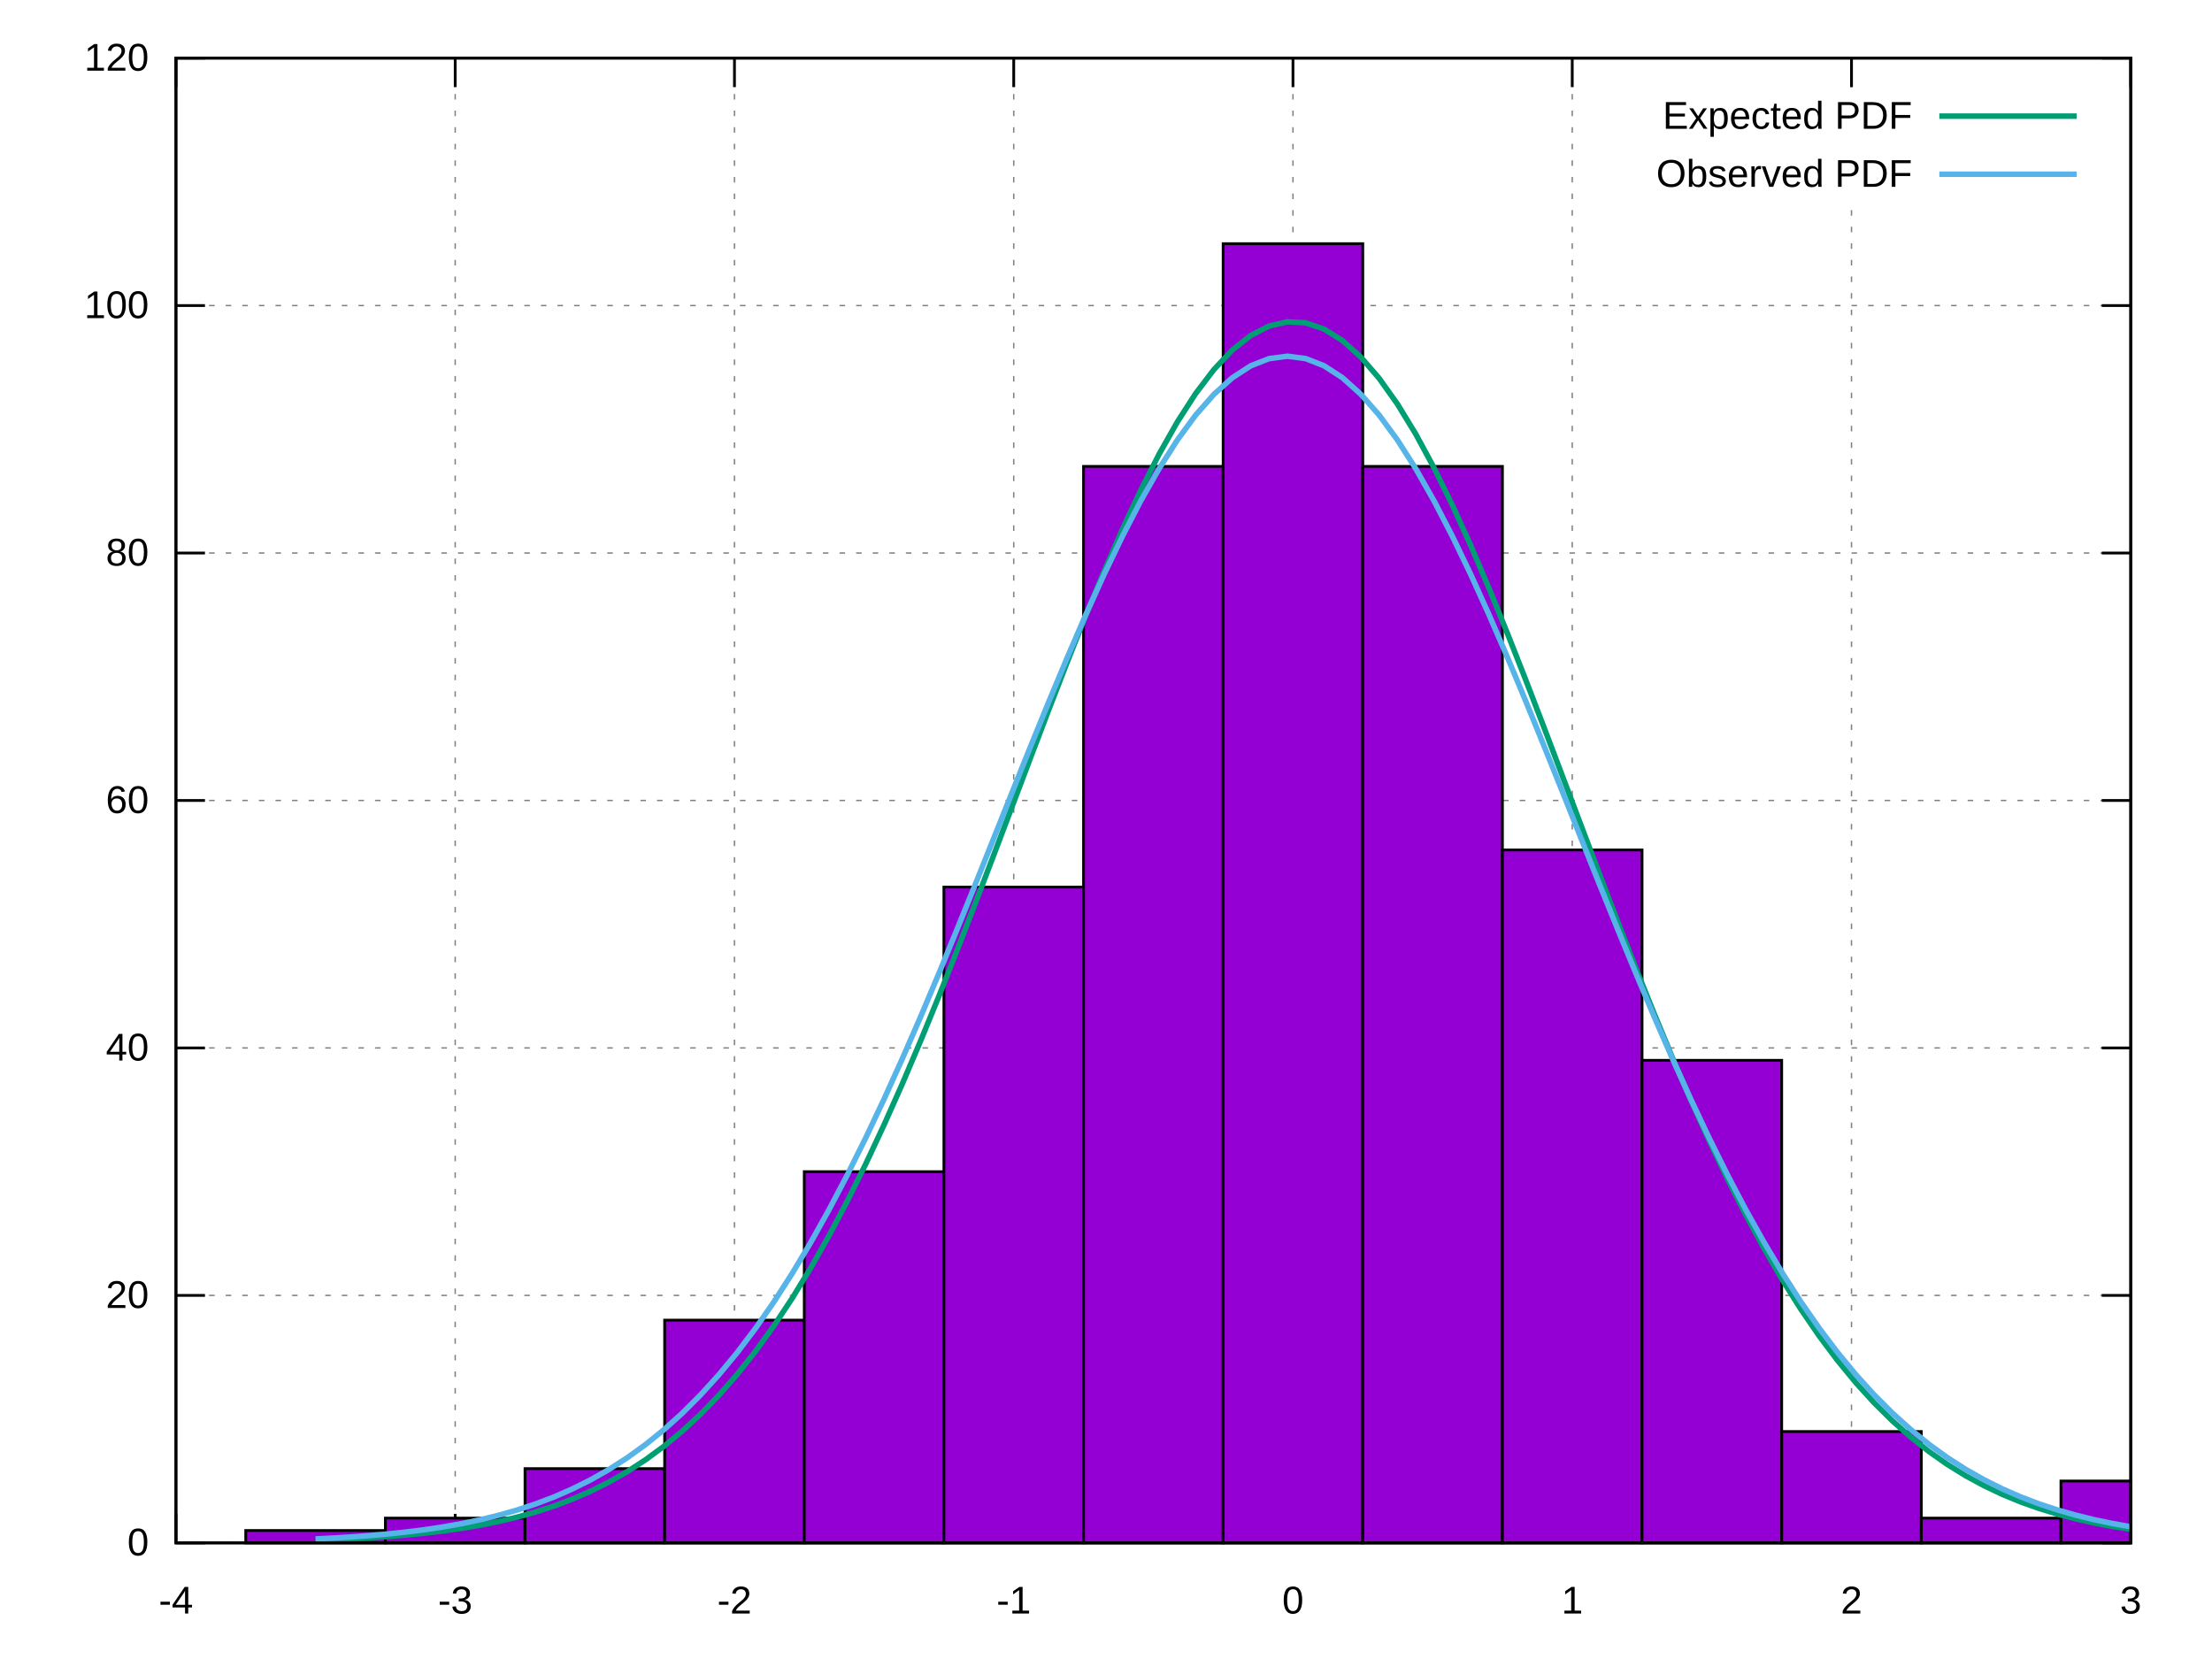
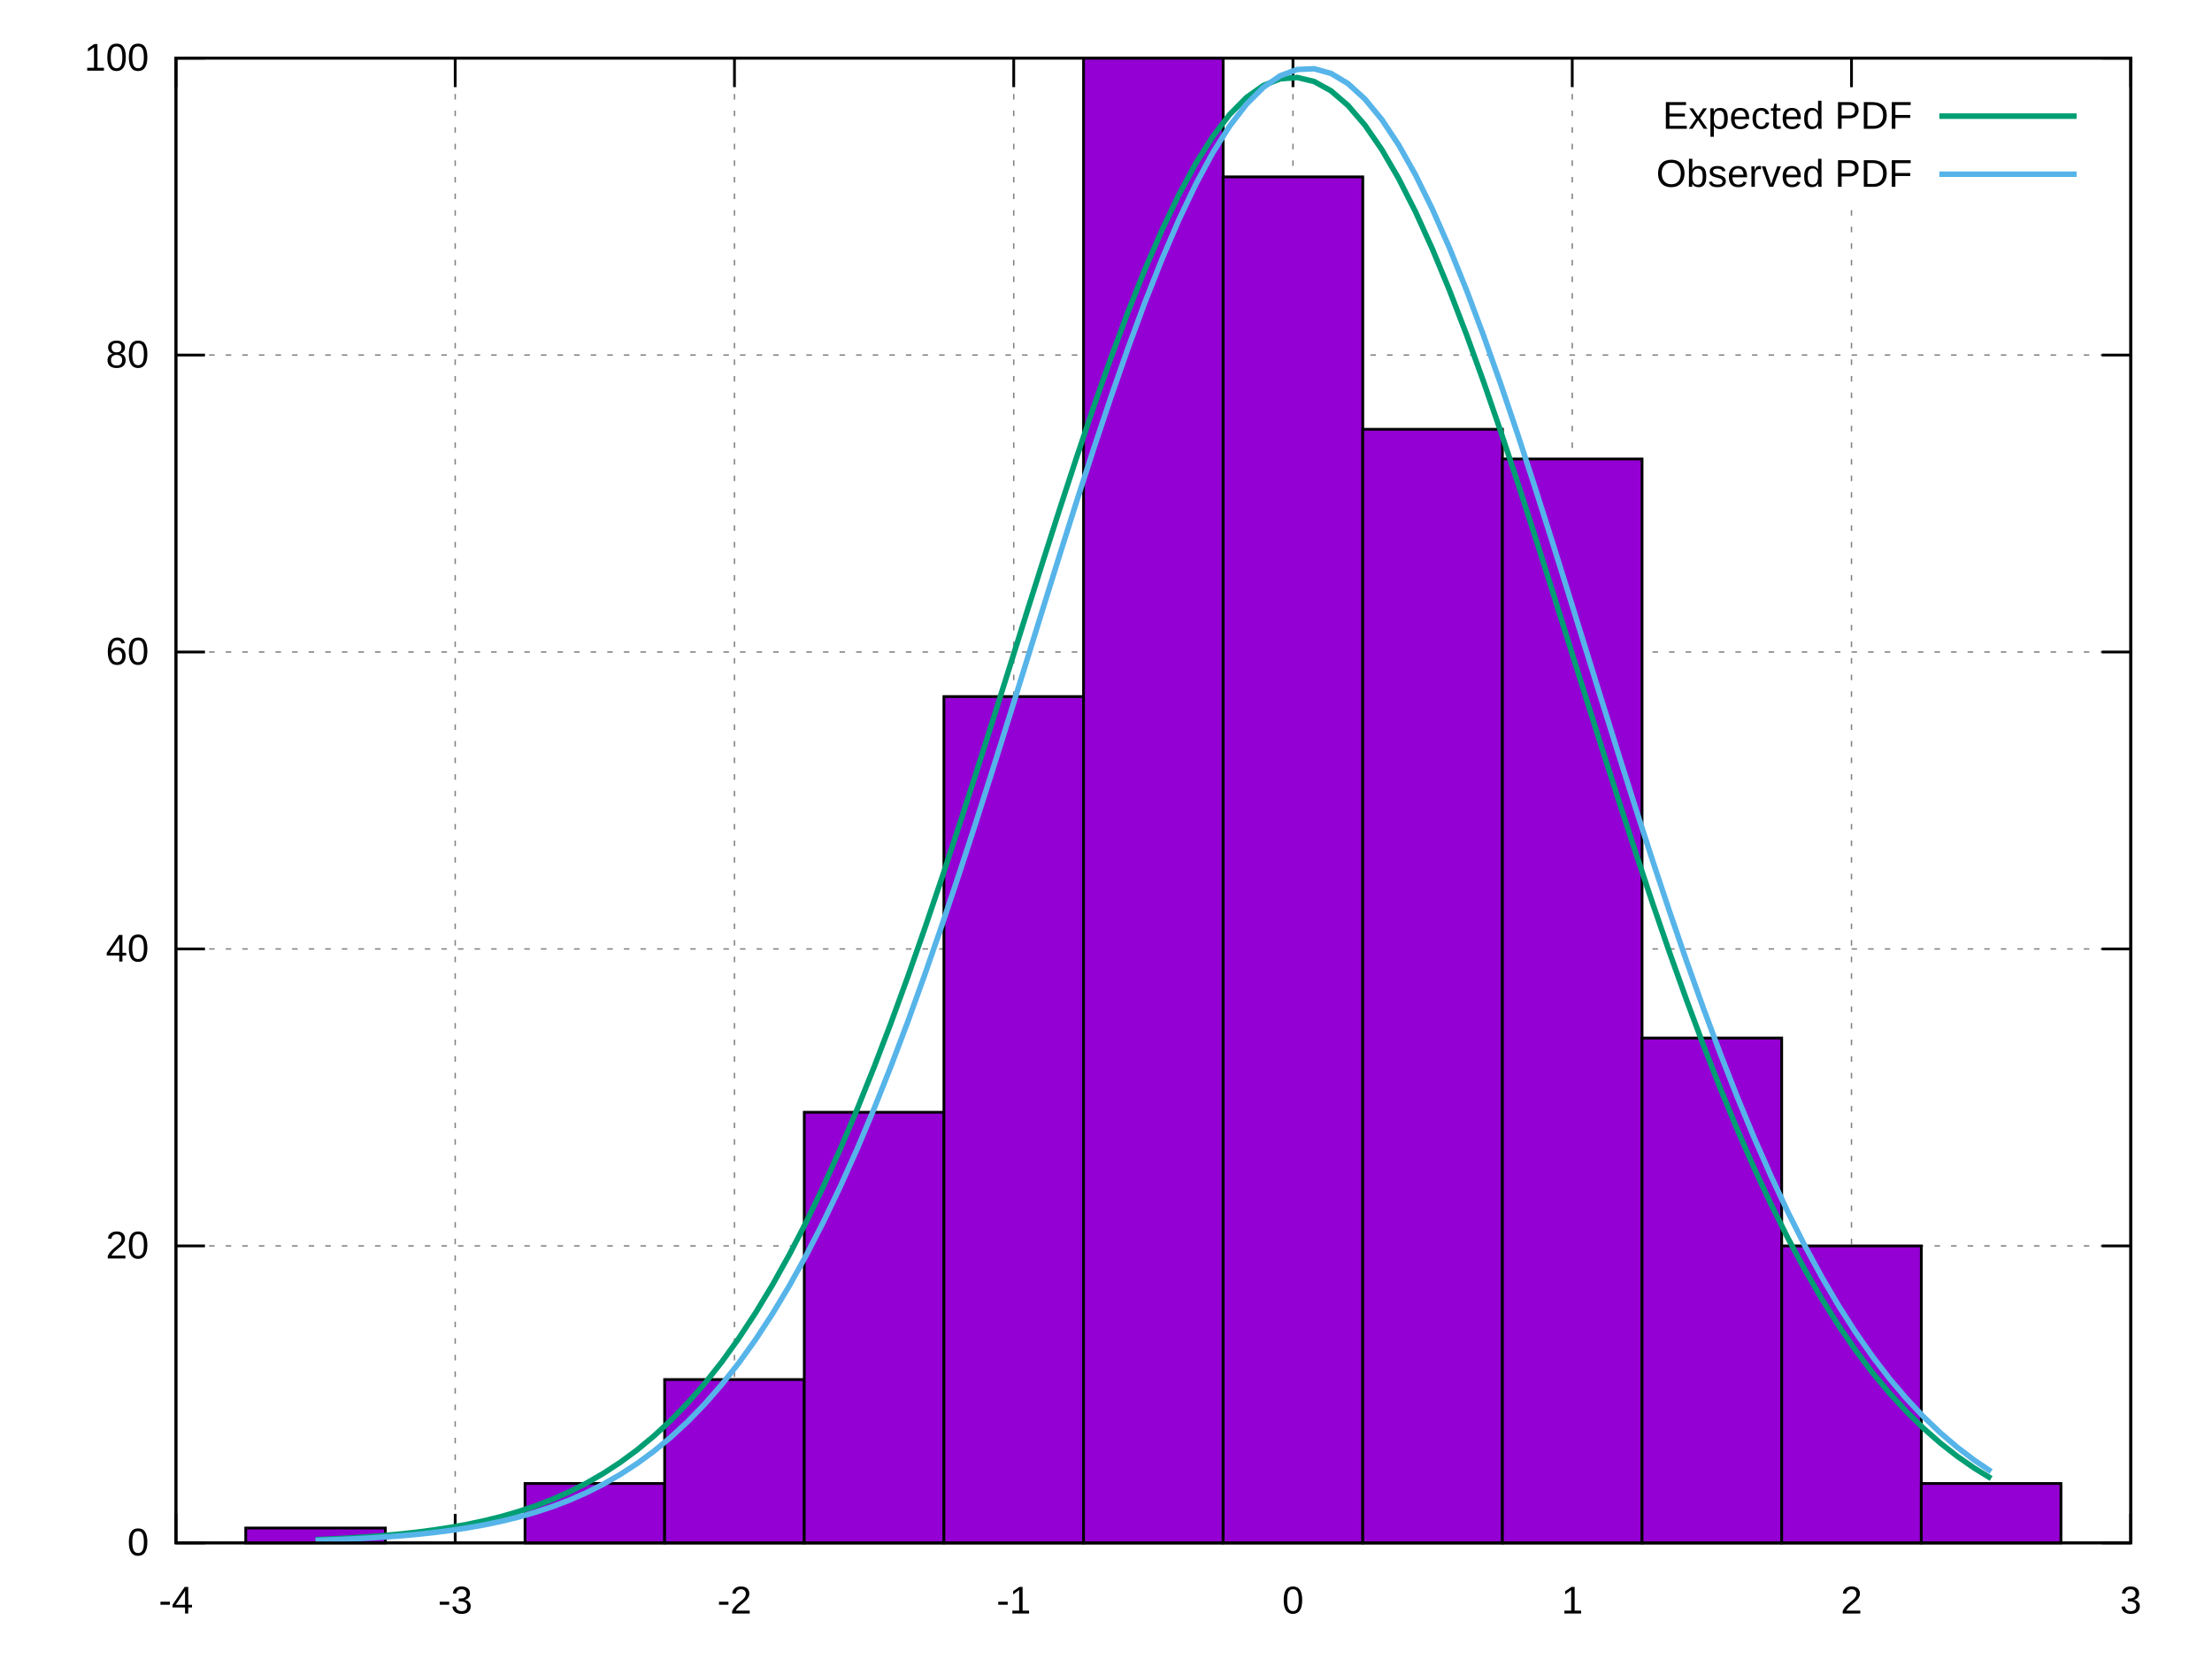
<svg xmlns="http://www.w3.org/2000/svg" xmlns:xlink="http://www.w3.org/1999/xlink" viewBox="0 0 800 600">
  <g id="gnuplot_canvas">
    <rect x="0" y="0" width="800" height="600" fill="none" />
    <defs>
      <circle id="gpDot" r="0.5" stroke-width="0.5" stroke="currentColor" />
      <path id="gpPt0" stroke-width="0.190" stroke="currentColor" d="M-1,0 h2 M0,-1 v2" />
      <path id="gpPt1" stroke-width="0.190" stroke="currentColor" d="M-1,-1 L1,1 M1,-1 L-1,1" />
      <path id="gpPt2" stroke-width="0.190" stroke="currentColor" d="M-1,0 L1,0 M0,-1 L0,1 M-1,-1 L1,1 M-1,1 L1,-1" />
      <rect id="gpPt3" stroke-width="0.190" stroke="currentColor" x="-1" y="-1" width="2" height="2" />
      <rect id="gpPt4" stroke-width="0.190" stroke="currentColor" fill="currentColor" x="-1" y="-1" width="2" height="2" />
      <circle id="gpPt5" stroke-width="0.190" stroke="currentColor" cx="0" cy="0" r="1" />
      <use xlink:href="#gpPt5" id="gpPt6" fill="currentColor" stroke="none" />
      <path id="gpPt7" stroke-width="0.190" stroke="currentColor" d="M0,-1.33 L-1.33,0.67 L1.33,0.67 z" />
      <use xlink:href="#gpPt7" id="gpPt8" fill="currentColor" stroke="none" />
      <use xlink:href="#gpPt7" id="gpPt9" stroke="currentColor" transform="rotate(180)" />
      <use xlink:href="#gpPt9" id="gpPt10" fill="currentColor" stroke="none" />
      <use xlink:href="#gpPt3" id="gpPt11" stroke="currentColor" transform="rotate(45)" />
      <use xlink:href="#gpPt11" id="gpPt12" fill="currentColor" stroke="none" />
      <path id="gpPt13" stroke-width="0.190" stroke="currentColor" d="M0,1.330 L1.265,0.411 L0.782,-1.067 L-0.782,-1.076 L-1.265,0.411 z" />
      <use xlink:href="#gpPt13" id="gpPt14" fill="currentColor" stroke="none" />
      <filter id="textbox" filterUnits="objectBoundingBox" x="0" y="0" height="1" width="1">
        <feFlood flood-color="white" flood-opacity="1" result="bgnd" />
        <feComposite in="SourceGraphic" in2="bgnd" operator="atop" />
      </filter>
      <filter id="greybox" filterUnits="objectBoundingBox" x="0" y="0" height="1" width="1">
        <feFlood flood-color="lightgrey" flood-opacity="1" result="grey" />
        <feComposite in="SourceGraphic" in2="grey" operator="atop" />
      </filter>
    </defs>
    <g fill="none" color="white" stroke="black" stroke-width="1.00" stroke-linecap="butt" stroke-linejoin="miter">
</g>
    <g fill="none" color="black" stroke="currentColor" stroke-width="1.00" stroke-linecap="butt" stroke-linejoin="miter">
</g>
    <g fill="none" color="black" stroke="black" stroke-width="0.50" stroke-linecap="butt" stroke-linejoin="miter">
</g>
    <g fill="none" color="gray" stroke="currentColor" stroke-width="0.50" stroke-linecap="butt" stroke-linejoin="miter">
      <path stroke="gray" stroke-dasharray="2,4" class="gridline" d="M63.63,558.00 L770.62,558.00  " />
    </g>
    <g fill="none" color="gray" stroke="gray" stroke-width="1.00" stroke-linecap="butt" stroke-linejoin="miter">
</g>
    <g fill="none" color="black" stroke="currentColor" stroke-width="1.00" stroke-linecap="butt" stroke-linejoin="miter">
      <path stroke="black" d="M63.63,558.00 L74.13,558.00 M770.62,558.00 L760.12,558.00  " />
      <g transform="translate(53.84,562.55)" stroke="none" fill="black" font-family="Arial" font-size="14.00" text-anchor="end">
        <text> 0</text>
      </g>
    </g>
    <g fill="none" color="black" stroke="currentColor" stroke-width="1.00" stroke-linecap="butt" stroke-linejoin="miter">
</g>
    <g fill="none" color="black" stroke="black" stroke-width="0.50" stroke-linecap="butt" stroke-linejoin="miter">
</g>
    <g fill="none" color="gray" stroke="currentColor" stroke-width="0.50" stroke-linecap="butt" stroke-linejoin="miter">
-       <path stroke="gray" stroke-dasharray="2,4" class="gridline" d="M63.63,468.50 L770.62,468.50  " />
-     </g>
-     <g fill="none" color="gray" stroke="gray" stroke-width="1.00" stroke-linecap="butt" stroke-linejoin="miter">
- </g>
-     <g fill="none" color="black" stroke="currentColor" stroke-width="1.00" stroke-linecap="butt" stroke-linejoin="miter">
-       <path stroke="black" d="M63.63,468.50 L74.13,468.50 M770.62,468.50 L760.12,468.50  " />
-       <g transform="translate(53.84,473.05)" stroke="none" fill="black" font-family="Arial" font-size="14.00" text-anchor="end">
+       <path stroke="gray" stroke-dasharray="2,4" class="gridline" d="M63.63,450.60 L770.62,450.60  " />
+     </g>
+     <g fill="none" color="gray" stroke="gray" stroke-width="1.00" stroke-linecap="butt" stroke-linejoin="miter">
+ </g>
+     <g fill="none" color="black" stroke="currentColor" stroke-width="1.00" stroke-linecap="butt" stroke-linejoin="miter">
+       <path stroke="black" d="M63.63,450.60 L74.13,450.60 M770.62,450.60 L760.12,450.60  " />
+       <g transform="translate(53.84,455.15)" stroke="none" fill="black" font-family="Arial" font-size="14.00" text-anchor="end">
        <text> 20</text>
      </g>
    </g>
    <g fill="none" color="black" stroke="currentColor" stroke-width="1.00" stroke-linecap="butt" stroke-linejoin="miter">
</g>
    <g fill="none" color="black" stroke="black" stroke-width="0.50" stroke-linecap="butt" stroke-linejoin="miter">
</g>
    <g fill="none" color="gray" stroke="currentColor" stroke-width="0.50" stroke-linecap="butt" stroke-linejoin="miter">
-       <path stroke="gray" stroke-dasharray="2,4" class="gridline" d="M63.63,379.00 L770.62,379.00  " />
-     </g>
-     <g fill="none" color="gray" stroke="gray" stroke-width="1.00" stroke-linecap="butt" stroke-linejoin="miter">
- </g>
-     <g fill="none" color="black" stroke="currentColor" stroke-width="1.00" stroke-linecap="butt" stroke-linejoin="miter">
-       <path stroke="black" d="M63.63,379.00 L74.13,379.00 M770.62,379.00 L760.12,379.00  " />
-       <g transform="translate(53.84,383.55)" stroke="none" fill="black" font-family="Arial" font-size="14.00" text-anchor="end">
+       <path stroke="gray" stroke-dasharray="2,4" class="gridline" d="M63.63,343.20 L770.62,343.20  " />
+     </g>
+     <g fill="none" color="gray" stroke="gray" stroke-width="1.00" stroke-linecap="butt" stroke-linejoin="miter">
+ </g>
+     <g fill="none" color="black" stroke="currentColor" stroke-width="1.00" stroke-linecap="butt" stroke-linejoin="miter">
+       <path stroke="black" d="M63.63,343.20 L74.13,343.20 M770.62,343.20 L760.12,343.20  " />
+       <g transform="translate(53.84,347.75)" stroke="none" fill="black" font-family="Arial" font-size="14.00" text-anchor="end">
        <text> 40</text>
      </g>
    </g>
    <g fill="none" color="black" stroke="currentColor" stroke-width="1.00" stroke-linecap="butt" stroke-linejoin="miter">
</g>
    <g fill="none" color="black" stroke="black" stroke-width="0.50" stroke-linecap="butt" stroke-linejoin="miter">
</g>
    <g fill="none" color="gray" stroke="currentColor" stroke-width="0.50" stroke-linecap="butt" stroke-linejoin="miter">
-       <path stroke="gray" stroke-dasharray="2,4" class="gridline" d="M63.63,289.50 L770.62,289.50  " />
-     </g>
-     <g fill="none" color="gray" stroke="gray" stroke-width="1.00" stroke-linecap="butt" stroke-linejoin="miter">
- </g>
-     <g fill="none" color="black" stroke="currentColor" stroke-width="1.00" stroke-linecap="butt" stroke-linejoin="miter">
-       <path stroke="black" d="M63.63,289.50 L74.13,289.50 M770.62,289.50 L760.12,289.50  " />
-       <g transform="translate(53.84,294.05)" stroke="none" fill="black" font-family="Arial" font-size="14.00" text-anchor="end">
+       <path stroke="gray" stroke-dasharray="2,4" class="gridline" d="M63.63,235.81 L770.62,235.81  " />
+     </g>
+     <g fill="none" color="gray" stroke="gray" stroke-width="1.00" stroke-linecap="butt" stroke-linejoin="miter">
+ </g>
+     <g fill="none" color="black" stroke="currentColor" stroke-width="1.00" stroke-linecap="butt" stroke-linejoin="miter">
+       <path stroke="black" d="M63.63,235.81 L74.13,235.81 M770.62,235.81 L760.12,235.81  " />
+       <g transform="translate(53.84,240.36)" stroke="none" fill="black" font-family="Arial" font-size="14.00" text-anchor="end">
        <text> 60</text>
      </g>
    </g>
    <g fill="none" color="black" stroke="currentColor" stroke-width="1.00" stroke-linecap="butt" stroke-linejoin="miter">
</g>
    <g fill="none" color="black" stroke="black" stroke-width="0.50" stroke-linecap="butt" stroke-linejoin="miter">
</g>
    <g fill="none" color="gray" stroke="currentColor" stroke-width="0.50" stroke-linecap="butt" stroke-linejoin="miter">
-       <path stroke="gray" stroke-dasharray="2,4" class="gridline" d="M63.63,200.01 L770.62,200.01  " />
-     </g>
-     <g fill="none" color="gray" stroke="gray" stroke-width="1.00" stroke-linecap="butt" stroke-linejoin="miter">
- </g>
-     <g fill="none" color="black" stroke="currentColor" stroke-width="1.00" stroke-linecap="butt" stroke-linejoin="miter">
-       <path stroke="black" d="M63.63,200.01 L74.13,200.01 M770.62,200.01 L760.12,200.01  " />
-       <g transform="translate(53.84,204.56)" stroke="none" fill="black" font-family="Arial" font-size="14.00" text-anchor="end">
+       <path stroke="gray" stroke-dasharray="2,4" class="gridline" d="M63.63,128.41 L770.62,128.41  " />
+     </g>
+     <g fill="none" color="gray" stroke="gray" stroke-width="1.00" stroke-linecap="butt" stroke-linejoin="miter">
+ </g>
+     <g fill="none" color="black" stroke="currentColor" stroke-width="1.00" stroke-linecap="butt" stroke-linejoin="miter">
+       <path stroke="black" d="M63.63,128.41 L74.13,128.41 M770.62,128.41 L760.12,128.41  " />
+       <g transform="translate(53.84,132.96)" stroke="none" fill="black" font-family="Arial" font-size="14.00" text-anchor="end">
        <text> 80</text>
-       </g>
-     </g>
-     <g fill="none" color="black" stroke="currentColor" stroke-width="1.00" stroke-linecap="butt" stroke-linejoin="miter">
- </g>
-     <g fill="none" color="black" stroke="black" stroke-width="0.50" stroke-linecap="butt" stroke-linejoin="miter">
- </g>
-     <g fill="none" color="gray" stroke="currentColor" stroke-width="0.50" stroke-linecap="butt" stroke-linejoin="miter">
-       <path stroke="gray" stroke-dasharray="2,4" class="gridline" d="M63.63,110.51 L770.62,110.51  " />
-     </g>
-     <g fill="none" color="gray" stroke="gray" stroke-width="1.00" stroke-linecap="butt" stroke-linejoin="miter">
- </g>
-     <g fill="none" color="black" stroke="currentColor" stroke-width="1.00" stroke-linecap="butt" stroke-linejoin="miter">
-       <path stroke="black" d="M63.63,110.51 L74.13,110.51 M770.62,110.51 L760.12,110.51  " />
-       <g transform="translate(53.84,115.06)" stroke="none" fill="black" font-family="Arial" font-size="14.00" text-anchor="end">
-         <text> 100</text>
      </g>
    </g>
    <g fill="none" color="black" stroke="currentColor" stroke-width="1.00" stroke-linecap="butt" stroke-linejoin="miter">
</g>
    <g fill="none" color="black" stroke="black" stroke-width="0.50" stroke-linecap="butt" stroke-linejoin="miter">
</g>
    <g fill="none" color="gray" stroke="currentColor" stroke-width="0.50" stroke-linecap="butt" stroke-linejoin="miter">
      <path stroke="gray" stroke-dasharray="2,4" class="gridline" d="M63.63,21.01 L770.62,21.01  " />
    </g>
    <g fill="none" color="gray" stroke="gray" stroke-width="1.00" stroke-linecap="butt" stroke-linejoin="miter">
</g>
    <g fill="none" color="black" stroke="currentColor" stroke-width="1.00" stroke-linecap="butt" stroke-linejoin="miter">
      <path stroke="black" d="M63.63,21.01 L74.13,21.01 M770.62,21.01 L760.12,21.01  " />
      <g transform="translate(53.84,25.56)" stroke="none" fill="black" font-family="Arial" font-size="14.00" text-anchor="end">
-         <text> 120</text>
+         <text> 100</text>
      </g>
    </g>
    <g fill="none" color="black" stroke="currentColor" stroke-width="1.00" stroke-linecap="butt" stroke-linejoin="miter">
</g>
    <g fill="none" color="black" stroke="black" stroke-width="0.50" stroke-linecap="butt" stroke-linejoin="miter">
</g>
    <g fill="none" color="gray" stroke="currentColor" stroke-width="0.50" stroke-linecap="butt" stroke-linejoin="miter">
      <path stroke="gray" stroke-dasharray="2,4" class="gridline" d="M63.63,558.00 L63.63,21.01  " />
    </g>
    <g fill="none" color="gray" stroke="gray" stroke-width="1.00" stroke-linecap="butt" stroke-linejoin="miter">
</g>
    <g fill="none" color="black" stroke="currentColor" stroke-width="1.00" stroke-linecap="butt" stroke-linejoin="miter">
      <path stroke="black" d="M63.63,558.00 L63.63,547.50 M63.63,21.01 L63.63,31.51  " />
      <g transform="translate(63.63,583.55)" stroke="none" fill="black" font-family="Arial" font-size="14.00" text-anchor="middle">
        <text>-4</text>
      </g>
    </g>
    <g fill="none" color="black" stroke="currentColor" stroke-width="1.00" stroke-linecap="butt" stroke-linejoin="miter">
</g>
    <g fill="none" color="black" stroke="black" stroke-width="0.50" stroke-linecap="butt" stroke-linejoin="miter">
</g>
    <g fill="none" color="gray" stroke="currentColor" stroke-width="0.50" stroke-linecap="butt" stroke-linejoin="miter">
      <path stroke="gray" stroke-dasharray="2,4" class="gridline" d="M164.63,558.00 L164.63,21.01  " />
    </g>
    <g fill="none" color="gray" stroke="gray" stroke-width="1.00" stroke-linecap="butt" stroke-linejoin="miter">
</g>
    <g fill="none" color="black" stroke="currentColor" stroke-width="1.00" stroke-linecap="butt" stroke-linejoin="miter">
      <path stroke="black" d="M164.63,558.00 L164.63,547.50 M164.63,21.01 L164.63,31.51  " />
      <g transform="translate(164.63,583.55)" stroke="none" fill="black" font-family="Arial" font-size="14.00" text-anchor="middle">
        <text>-3</text>
      </g>
    </g>
    <g fill="none" color="black" stroke="currentColor" stroke-width="1.00" stroke-linecap="butt" stroke-linejoin="miter">
</g>
    <g fill="none" color="black" stroke="black" stroke-width="0.50" stroke-linecap="butt" stroke-linejoin="miter">
</g>
    <g fill="none" color="gray" stroke="currentColor" stroke-width="0.50" stroke-linecap="butt" stroke-linejoin="miter">
      <path stroke="gray" stroke-dasharray="2,4" class="gridline" d="M265.63,558.00 L265.63,21.01  " />
    </g>
    <g fill="none" color="gray" stroke="gray" stroke-width="1.00" stroke-linecap="butt" stroke-linejoin="miter">
</g>
    <g fill="none" color="black" stroke="currentColor" stroke-width="1.00" stroke-linecap="butt" stroke-linejoin="miter">
      <path stroke="black" d="M265.63,558.00 L265.63,547.50 M265.63,21.01 L265.63,31.51  " />
      <g transform="translate(265.63,583.55)" stroke="none" fill="black" font-family="Arial" font-size="14.00" text-anchor="middle">
        <text>-2</text>
      </g>
    </g>
    <g fill="none" color="black" stroke="currentColor" stroke-width="1.00" stroke-linecap="butt" stroke-linejoin="miter">
</g>
    <g fill="none" color="black" stroke="black" stroke-width="0.50" stroke-linecap="butt" stroke-linejoin="miter">
</g>
    <g fill="none" color="gray" stroke="currentColor" stroke-width="0.50" stroke-linecap="butt" stroke-linejoin="miter">
      <path stroke="gray" stroke-dasharray="2,4" class="gridline" d="M366.63,558.00 L366.63,21.01  " />
    </g>
    <g fill="none" color="gray" stroke="gray" stroke-width="1.00" stroke-linecap="butt" stroke-linejoin="miter">
</g>
    <g fill="none" color="black" stroke="currentColor" stroke-width="1.00" stroke-linecap="butt" stroke-linejoin="miter">
      <path stroke="black" d="M366.63,558.00 L366.63,547.50 M366.63,21.01 L366.63,31.51  " />
      <g transform="translate(366.63,583.55)" stroke="none" fill="black" font-family="Arial" font-size="14.00" text-anchor="middle">
        <text>-1</text>
      </g>
    </g>
    <g fill="none" color="black" stroke="currentColor" stroke-width="1.00" stroke-linecap="butt" stroke-linejoin="miter">
</g>
    <g fill="none" color="black" stroke="black" stroke-width="0.50" stroke-linecap="butt" stroke-linejoin="miter">
</g>
    <g fill="none" color="gray" stroke="currentColor" stroke-width="0.50" stroke-linecap="butt" stroke-linejoin="miter">
      <path stroke="gray" stroke-dasharray="2,4" class="gridline" d="M467.62,558.00 L467.62,21.01  " />
    </g>
    <g fill="none" color="gray" stroke="gray" stroke-width="1.00" stroke-linecap="butt" stroke-linejoin="miter">
</g>
    <g fill="none" color="black" stroke="currentColor" stroke-width="1.00" stroke-linecap="butt" stroke-linejoin="miter">
      <path stroke="black" d="M467.62,558.00 L467.62,547.50 M467.62,21.01 L467.62,31.51  " />
      <g transform="translate(467.62,583.55)" stroke="none" fill="black" font-family="Arial" font-size="14.00" text-anchor="middle">
        <text> 0</text>
      </g>
    </g>
    <g fill="none" color="black" stroke="currentColor" stroke-width="1.00" stroke-linecap="butt" stroke-linejoin="miter">
</g>
    <g fill="none" color="black" stroke="black" stroke-width="0.50" stroke-linecap="butt" stroke-linejoin="miter">
</g>
    <g fill="none" color="gray" stroke="currentColor" stroke-width="0.50" stroke-linecap="butt" stroke-linejoin="miter">
      <path stroke="gray" stroke-dasharray="2,4" class="gridline" d="M568.62,558.00 L568.62,21.01  " />
    </g>
    <g fill="none" color="gray" stroke="gray" stroke-width="1.00" stroke-linecap="butt" stroke-linejoin="miter">
</g>
    <g fill="none" color="black" stroke="currentColor" stroke-width="1.00" stroke-linecap="butt" stroke-linejoin="miter">
      <path stroke="black" d="M568.62,558.00 L568.62,547.50 M568.62,21.01 L568.62,31.51  " />
      <g transform="translate(568.62,583.55)" stroke="none" fill="black" font-family="Arial" font-size="14.00" text-anchor="middle">
        <text> 1</text>
      </g>
    </g>
    <g fill="none" color="black" stroke="currentColor" stroke-width="1.00" stroke-linecap="butt" stroke-linejoin="miter">
</g>
    <g fill="none" color="black" stroke="black" stroke-width="0.50" stroke-linecap="butt" stroke-linejoin="miter">
</g>
    <g fill="none" color="gray" stroke="currentColor" stroke-width="0.50" stroke-linecap="butt" stroke-linejoin="miter">
      <path stroke="gray" stroke-dasharray="2,4" class="gridline" d="M669.62,558.00 L669.62,73.51 M669.62,31.51 L669.62,21.01  " />
    </g>
    <g fill="none" color="gray" stroke="gray" stroke-width="1.00" stroke-linecap="butt" stroke-linejoin="miter">
</g>
    <g fill="none" color="black" stroke="currentColor" stroke-width="1.00" stroke-linecap="butt" stroke-linejoin="miter">
      <path stroke="black" d="M669.62,558.00 L669.62,547.50 M669.62,21.01 L669.62,31.51  " />
      <g transform="translate(669.62,583.55)" stroke="none" fill="black" font-family="Arial" font-size="14.00" text-anchor="middle">
        <text> 2</text>
      </g>
    </g>
    <g fill="none" color="black" stroke="currentColor" stroke-width="1.00" stroke-linecap="butt" stroke-linejoin="miter">
</g>
    <g fill="none" color="black" stroke="black" stroke-width="0.50" stroke-linecap="butt" stroke-linejoin="miter">
</g>
    <g fill="none" color="gray" stroke="currentColor" stroke-width="0.50" stroke-linecap="butt" stroke-linejoin="miter">
      <path stroke="gray" stroke-dasharray="2,4" class="gridline" d="M770.62,558.00 L770.62,21.01  " />
    </g>
    <g fill="none" color="gray" stroke="gray" stroke-width="1.00" stroke-linecap="butt" stroke-linejoin="miter">
</g>
    <g fill="none" color="black" stroke="currentColor" stroke-width="1.00" stroke-linecap="butt" stroke-linejoin="miter">
      <path stroke="black" d="M770.62,558.00 L770.62,547.50 M770.62,21.01 L770.62,31.51  " />
      <g transform="translate(770.62,583.55)" stroke="none" fill="black" font-family="Arial" font-size="14.00" text-anchor="middle">
        <text> 3</text>
      </g>
    </g>
    <g fill="none" color="black" stroke="currentColor" stroke-width="1.00" stroke-linecap="butt" stroke-linejoin="miter">
</g>
    <g fill="none" color="black" stroke="currentColor" stroke-width="1.00" stroke-linecap="butt" stroke-linejoin="miter">
      <path stroke="black" d="M63.63,21.01 L63.63,558.00 L770.62,558.00 L770.62,21.01 L63.63,21.01 Z  " />
    </g>
    <g fill="none" color="black" stroke="currentColor" stroke-width="1.00" stroke-linecap="butt" stroke-linejoin="miter">
</g>
    <g id="gnuplot_plot_1" fill="none">
      <g fill="none" color="black" stroke="currentColor" stroke-width="1.00" stroke-linecap="butt" stroke-linejoin="miter">
        <g stroke="none" shape-rendering="crispEdges">
-           <polygon fill="rgb(148,   0, 211)" points="88.88,558.00 139.39,558.00 139.39,553.52 88.88,553.52 " />
-         </g>
-         <path stroke="black" d="M88.88,558.00 L88.88,553.53 L139.38,553.53 L139.38,558.00 L88.88,558.00 Z  " />
-       </g>
-       <g fill="none" color="black" stroke="currentColor" stroke-width="1.00" stroke-linecap="butt" stroke-linejoin="miter">
-         <g stroke="none" shape-rendering="crispEdges">
-           <polygon fill="rgb(148,   0, 211)" points="139.38,558.00 189.89,558.00 189.89,549.04 139.38,549.04 " />
-         </g>
-         <path stroke="black" d="M139.38,558.00 L139.38,549.05 L189.88,549.05 L189.88,558.00 L139.38,558.00 Z  " />
-       </g>
-       <g fill="none" color="black" stroke="currentColor" stroke-width="1.00" stroke-linecap="butt" stroke-linejoin="miter">
-         <g stroke="none" shape-rendering="crispEdges">
-           <polygon fill="rgb(148,   0, 211)" points="189.88,558.00 240.39,558.00 240.39,531.14 189.88,531.14 " />
-         </g>
-         <path stroke="black" d="M189.88,558.00 L189.88,531.15 L240.38,531.15 L240.38,558.00 L189.88,558.00 Z  " />
-       </g>
-       <g fill="none" color="black" stroke="currentColor" stroke-width="1.00" stroke-linecap="butt" stroke-linejoin="miter">
-         <g stroke="none" shape-rendering="crispEdges">
-           <polygon fill="rgb(148,   0, 211)" points="240.38,558.00 290.89,558.00 290.89,477.44 240.38,477.44 " />
-         </g>
-         <path stroke="black" d="M240.38,558.00 L240.38,477.45 L290.88,477.45 L290.88,558.00 L240.38,558.00 Z  " />
-       </g>
-       <g fill="none" color="black" stroke="currentColor" stroke-width="1.00" stroke-linecap="butt" stroke-linejoin="miter">
-         <g stroke="none" shape-rendering="crispEdges">
-           <polygon fill="rgb(148,   0, 211)" points="290.88,558.00 341.39,558.00 341.39,423.74 290.88,423.74 " />
-         </g>
-         <path stroke="black" d="M290.88,558.00 L290.88,423.75 L341.38,423.75 L341.38,558.00 L290.88,558.00 Z  " />
-       </g>
-       <g fill="none" color="black" stroke="currentColor" stroke-width="1.00" stroke-linecap="butt" stroke-linejoin="miter">
-         <g stroke="none" shape-rendering="crispEdges">
-           <polygon fill="rgb(148,   0, 211)" points="341.38,558.00 391.89,558.00 391.89,320.82 341.38,320.82 " />
-         </g>
-         <path stroke="black" d="M341.38,558.00 L341.38,320.83 L391.88,320.83 L391.88,558.00 L341.38,558.00 Z  " />
-       </g>
-       <g fill="none" color="black" stroke="currentColor" stroke-width="1.00" stroke-linecap="butt" stroke-linejoin="miter">
-         <g stroke="none" shape-rendering="crispEdges">
-           <polygon fill="rgb(148,   0, 211)" points="391.88,558.00 442.38,558.00 442.38,168.67 391.88,168.67 " />
-         </g>
-         <path stroke="black" d="M391.88,558.00 L391.88,168.68 L442.37,168.68 L442.37,558.00 L391.88,558.00 Z  " />
-       </g>
-       <g fill="none" color="black" stroke="currentColor" stroke-width="1.00" stroke-linecap="butt" stroke-linejoin="miter">
-         <g stroke="none" shape-rendering="crispEdges">
-           <polygon fill="rgb(148,   0, 211)" points="442.37,558.00 492.88,558.00 492.88,88.12 442.37,88.12 " />
-         </g>
-         <path stroke="black" d="M442.37,558.00 L442.37,88.13 L492.87,88.13 L492.87,558.00 L442.37,558.00 Z  " />
-       </g>
-       <g fill="none" color="black" stroke="currentColor" stroke-width="1.00" stroke-linecap="butt" stroke-linejoin="miter">
-         <g stroke="none" shape-rendering="crispEdges">
-           <polygon fill="rgb(148,   0, 211)" points="492.87,558.00 543.38,558.00 543.38,168.67 492.87,168.67 " />
-         </g>
-         <path stroke="black" d="M492.87,558.00 L492.87,168.68 L543.37,168.68 L543.37,558.00 L492.87,558.00 Z  " />
-       </g>
-       <g fill="none" color="black" stroke="currentColor" stroke-width="1.00" stroke-linecap="butt" stroke-linejoin="miter">
-         <g stroke="none" shape-rendering="crispEdges">
-           <polygon fill="rgb(148,   0, 211)" points="543.37,558.00 593.88,558.00 593.88,307.39 543.37,307.39 " />
-         </g>
-         <path stroke="black" d="M543.37,558.00 L543.37,307.40 L593.87,307.40 L593.87,558.00 L543.37,558.00 Z  " />
-       </g>
-       <g fill="none" color="black" stroke="currentColor" stroke-width="1.00" stroke-linecap="butt" stroke-linejoin="miter">
-         <g stroke="none" shape-rendering="crispEdges">
-           <polygon fill="rgb(148,   0, 211)" points="593.87,558.00 644.38,558.00 644.38,383.47 593.87,383.47 " />
-         </g>
-         <path stroke="black" d="M593.87,558.00 L593.87,383.48 L644.37,383.48 L644.37,558.00 L593.87,558.00 Z  " />
-       </g>
-       <g fill="none" color="black" stroke="currentColor" stroke-width="1.00" stroke-linecap="butt" stroke-linejoin="miter">
-         <g stroke="none" shape-rendering="crispEdges">
-           <polygon fill="rgb(148,   0, 211)" points="644.37,558.00 694.88,558.00 694.88,517.72 644.37,517.72 " />
-         </g>
-         <path stroke="black" d="M644.37,558.00 L644.37,517.73 L694.87,517.73 L694.87,558.00 L644.37,558.00 Z  " />
-       </g>
-       <g fill="none" color="black" stroke="currentColor" stroke-width="1.00" stroke-linecap="butt" stroke-linejoin="miter">
-         <g stroke="none" shape-rendering="crispEdges">
-           <polygon fill="rgb(148,   0, 211)" points="694.87,558.00 745.38,558.00 745.38,549.04 694.87,549.04 " />
-         </g>
-         <path stroke="black" d="M694.87,558.00 L694.87,549.05 L745.37,549.05 L745.37,558.00 L694.87,558.00 Z  " />
-       </g>
-       <g fill="none" color="black" stroke="currentColor" stroke-width="1.00" stroke-linecap="butt" stroke-linejoin="miter">
-         <g stroke="none" shape-rendering="crispEdges">
-           <polygon fill="rgb(148,   0, 211)" points="745.37,558.00 770.63,558.00 770.63,535.62 745.37,535.62 " />
-         </g>
-         <path stroke="black" d="M745.37,558.00 L745.37,535.63 L770.62,535.63 L770.62,558.00 L745.37,558.00 Z  " />
+           <polygon fill="rgb(148,   0, 211)" points="88.88,558.00 139.39,558.00 139.39,552.62 88.88,552.62 " />
+         </g>
+         <path stroke="black" d="M88.88,558.00 L88.88,552.63 L139.38,552.63 L139.38,558.00 L88.88,558.00 Z  " />
+       </g>
+       <g fill="none" color="black" stroke="currentColor" stroke-width="1.00" stroke-linecap="butt" stroke-linejoin="miter">
+         <g stroke="none" shape-rendering="crispEdges">
+           <polygon fill="rgb(148,   0, 211)" points="189.88,558.00 240.39,558.00 240.39,536.51 189.88,536.51 " />
+         </g>
+         <path stroke="black" d="M189.88,558.00 L189.88,536.52 L240.38,536.52 L240.38,558.00 L189.88,558.00 Z  " />
+       </g>
+       <g fill="none" color="black" stroke="currentColor" stroke-width="1.00" stroke-linecap="butt" stroke-linejoin="miter">
+         <g stroke="none" shape-rendering="crispEdges">
+           <polygon fill="rgb(148,   0, 211)" points="240.38,558.00 290.89,558.00 290.89,498.92 240.38,498.92 " />
+         </g>
+         <path stroke="black" d="M240.38,558.00 L240.38,498.93 L290.88,498.93 L290.88,558.00 L240.38,558.00 Z  " />
+       </g>
+       <g fill="none" color="black" stroke="currentColor" stroke-width="1.00" stroke-linecap="butt" stroke-linejoin="miter">
+         <g stroke="none" shape-rendering="crispEdges">
+           <polygon fill="rgb(148,   0, 211)" points="290.88,558.00 341.39,558.00 341.39,402.26 290.88,402.26 " />
+         </g>
+         <path stroke="black" d="M290.88,558.00 L290.88,402.27 L341.38,402.27 L341.38,558.00 L290.88,558.00 Z  " />
+       </g>
+       <g fill="none" color="black" stroke="currentColor" stroke-width="1.00" stroke-linecap="butt" stroke-linejoin="miter">
+         <g stroke="none" shape-rendering="crispEdges">
+           <polygon fill="rgb(148,   0, 211)" points="341.38,558.00 391.89,558.00 391.89,251.91 341.38,251.91 " />
+         </g>
+         <path stroke="black" d="M341.38,558.00 L341.38,251.92 L391.88,251.92 L391.88,558.00 L341.38,558.00 Z  " />
+       </g>
+       <g fill="none" color="black" stroke="currentColor" stroke-width="1.00" stroke-linecap="butt" stroke-linejoin="miter">
+         <g stroke="none" shape-rendering="crispEdges">
+           <polygon fill="rgb(148,   0, 211)" points="391.88,558.00 442.38,558.00 442.38,21.00 391.88,21.00 " />
+         </g>
+         <path stroke="black" d="M391.88,558.00 L391.88,21.01 L442.37,21.01 L442.37,558.00 L391.88,558.00 Z  " />
+       </g>
+       <g fill="none" color="black" stroke="currentColor" stroke-width="1.00" stroke-linecap="butt" stroke-linejoin="miter">
+         <g stroke="none" shape-rendering="crispEdges">
+           <polygon fill="rgb(148,   0, 211)" points="442.37,558.00 492.88,558.00 492.88,63.96 442.37,63.96 " />
+         </g>
+         <path stroke="black" d="M442.37,558.00 L442.37,63.97 L492.87,63.97 L492.87,558.00 L442.37,558.00 Z  " />
+       </g>
+       <g fill="none" color="black" stroke="currentColor" stroke-width="1.00" stroke-linecap="butt" stroke-linejoin="miter">
+         <g stroke="none" shape-rendering="crispEdges">
+           <polygon fill="rgb(148,   0, 211)" points="492.87,558.00 543.38,558.00 543.38,155.25 492.87,155.25 " />
+         </g>
+         <path stroke="black" d="M492.87,558.00 L492.87,155.26 L543.37,155.26 L543.37,558.00 L492.87,558.00 Z  " />
+       </g>
+       <g fill="none" color="black" stroke="currentColor" stroke-width="1.00" stroke-linecap="butt" stroke-linejoin="miter">
+         <g stroke="none" shape-rendering="crispEdges">
+           <polygon fill="rgb(148,   0, 211)" points="543.37,558.00 593.88,558.00 593.88,165.99 543.37,165.99 " />
+         </g>
+         <path stroke="black" d="M543.37,558.00 L543.37,166.00 L593.87,166.00 L593.87,558.00 L543.37,558.00 Z  " />
+       </g>
+       <g fill="none" color="black" stroke="currentColor" stroke-width="1.00" stroke-linecap="butt" stroke-linejoin="miter">
+         <g stroke="none" shape-rendering="crispEdges">
+           <polygon fill="rgb(148,   0, 211)" points="593.87,558.00 644.38,558.00 644.38,375.41 593.87,375.41 " />
+         </g>
+         <path stroke="black" d="M593.87,558.00 L593.87,375.42 L644.37,375.42 L644.37,558.00 L593.87,558.00 Z  " />
+       </g>
+       <g fill="none" color="black" stroke="currentColor" stroke-width="1.00" stroke-linecap="butt" stroke-linejoin="miter">
+         <g stroke="none" shape-rendering="crispEdges">
+           <polygon fill="rgb(148,   0, 211)" points="644.37,558.00 694.88,558.00 694.88,450.59 644.37,450.59 " />
+         </g>
+         <path stroke="black" d="M644.37,558.00 L644.37,450.60 L694.87,450.60 L694.87,558.00 L644.37,558.00 Z  " />
+       </g>
+       <g fill="none" color="black" stroke="currentColor" stroke-width="1.00" stroke-linecap="butt" stroke-linejoin="miter">
+         <g stroke="none" shape-rendering="crispEdges">
+           <polygon fill="rgb(148,   0, 211)" points="694.87,558.00 745.38,558.00 745.38,536.51 694.87,536.51 " />
+         </g>
+         <path stroke="black" d="M694.87,558.00 L694.87,536.52 L745.37,536.52 L745.37,558.00 L694.87,558.00 Z  " />
      </g>
      <g fill="none" color="black" stroke="currentColor" stroke-width="1.00" stroke-linecap="butt" stroke-linejoin="miter">
</g>
    </g>
    <g id="gnuplot_plot_2">
      <g fill="none" color="white" stroke="rgb(148,   0, 211)" stroke-width="2.00" stroke-linecap="butt" stroke-linejoin="miter">
</g>
      <g fill="none" color="black" stroke="currentColor" stroke-width="2.00" stroke-linecap="butt" stroke-linejoin="miter">
        <g transform="translate(691.59,46.56)" stroke="none" fill="black" font-family="Arial" font-size="14.00" text-anchor="end">
          <text>Expected PDF</text>
        </g>
      </g>
      <g fill="none" color="black" stroke="currentColor" stroke-width="2.00" stroke-linecap="butt" stroke-linejoin="miter">
-         <path stroke="rgb(  0, 158, 115)" d="M701.38,42.01 L751.04,42.01 M114.13,557.03 L120.76,556.79 L127.39,556.48 L134.02,556.11 L140.65,555.66 L147.29,555.11   L153.92,554.45 L160.55,553.66 L167.18,552.71 L173.81,551.58 L180.44,550.25 L187.07,548.68 L193.70,546.83 L200.34,544.69   L206.97,542.19 L213.60,539.32 L220.23,536.01 L226.86,532.23 L233.49,527.93 L240.12,523.06 L246.75,517.58 L253.38,511.43   L260.02,504.59 L266.65,497.01 L273.28,488.64 L279.91,479.47 L286.54,469.47 L293.17,458.62 L299.80,446.93 L306.43,434.39   L313.07,421.04 L319.70,406.88 L326.33,391.99 L332.96,376.41 L339.59,360.22 L346.22,343.52 L352.85,326.41 L359.48,309.01   L366.12,291.45 L372.75,273.88 L379.38,256.45 L386.01,239.34 L392.64,222.70 L399.27,206.70 L405.90,191.53 L412.53,177.35   L419.17,164.32 L425.80,152.60 L432.43,142.32 L439.06,133.62 L445.69,126.59 L452.32,121.34 L458.95,117.92 L465.58,116.39   L472.22,116.75 L478.85,119.02 L485.48,123.14 L492.11,129.09 L498.74,136.77 L505.37,146.09 L512.00,156.94 L518.63,169.19   L525.26,182.68 L531.90,197.26 L538.53,212.77 L545.16,229.03 L551.79,245.87 L558.42,263.13 L565.05,280.63 L571.68,298.21   L578.31,315.73 L584.95,333.03 L591.58,350.00 L598.21,366.52 L604.84,382.48 L611.47,397.80 L618.10,412.42 L624.73,426.27   L631.36,439.32 L638.00,451.53 L644.63,462.90 L651.26,473.42 L657.89,483.10 L664.52,491.95 L671.15,500.01 L677.78,507.31   L684.41,513.88 L691.05,519.76 L697.68,525.00 L704.31,529.65 L710.94,533.74 L717.57,537.33 L724.20,540.47 L730.83,543.20   L737.46,545.55 L744.10,547.58 L750.73,549.31 L757.36,550.79 L763.99,552.04 L770.62,553.09  " />
+         <path stroke="rgb(  0, 158, 115)" d="M701.38,42.01 L751.04,42.01 M114.13,556.84 L120.25,556.57 L126.37,556.24 L132.49,555.84 L138.61,555.37 L144.73,554.80   L150.86,554.12 L156.98,553.32 L163.10,552.37 L169.22,551.26 L175.34,549.95 L181.46,548.43 L187.58,546.65 L193.70,544.60   L199.83,542.24 L205.95,539.52 L212.07,536.42 L218.19,532.89 L224.31,528.89 L230.43,524.38 L236.55,519.30 L242.67,513.63   L248.79,507.31 L254.92,500.30 L261.04,492.57 L267.16,484.07 L273.28,474.77 L279.40,464.65 L285.52,453.68 L291.64,441.84   L297.76,429.14 L303.88,415.58 L310.01,401.16 L316.13,385.92 L322.25,369.89 L328.37,353.12 L334.49,335.67 L340.61,317.62   L346.73,299.06 L352.85,280.09 L358.97,260.82 L365.10,241.38 L371.22,221.91 L377.34,202.55 L383.46,183.45 L389.58,164.77   L395.70,146.67 L401.82,129.32 L407.94,112.87 L414.06,97.48 L420.19,83.32 L426.31,70.50 L432.43,59.18 L438.55,49.47   L444.67,41.47 L450.79,35.27 L456.91,30.93 L463.03,28.50 L469.15,28.02 L475.28,29.48 L481.40,32.86 L487.52,38.14   L493.64,45.25 L499.76,54.12 L505.88,64.65 L512.00,76.73 L518.12,90.24 L524.24,105.03 L530.37,120.97 L536.49,137.89   L542.61,155.63 L548.73,174.04 L554.85,192.95 L560.97,212.20 L567.09,231.64 L573.21,251.12 L579.33,270.49 L585.46,289.62   L591.58,308.40 L597.70,326.72 L603.82,344.48 L609.94,361.59 L616.06,378.00 L622.18,393.64 L628.30,408.48 L634.42,422.47   L640.55,435.60 L646.67,447.87 L652.79,459.27 L658.91,469.81 L665.03,479.52 L671.15,488.42 L677.27,496.53 L683.39,503.89   L689.52,510.55 L695.64,516.54 L701.76,521.91 L707.88,526.70 L714.00,530.95 L720.12,534.71  " />
      </g>
    </g>
    <g id="gnuplot_plot_3">
      <g fill="none" color="black" stroke="currentColor" stroke-width="2.00" stroke-linecap="butt" stroke-linejoin="miter">
        <g transform="translate(691.59,67.56)" stroke="none" fill="black" font-family="Arial" font-size="14.00" text-anchor="end">
          <text>Observed PDF</text>
        </g>
      </g>
      <g fill="none" color="black" stroke="currentColor" stroke-width="2.00" stroke-linecap="butt" stroke-linejoin="miter">
-         <path stroke="rgb( 86, 180, 233)" d="M701.38,63.01 L751.04,63.01 M114.13,556.58 L120.76,556.24 L127.39,555.83 L134.02,555.34 L140.65,554.74 L147.29,554.03   L153.92,553.19 L160.55,552.18 L167.18,551.00 L173.81,549.61 L180.44,547.99 L187.07,546.11 L193.70,543.92 L200.34,541.40   L206.97,538.51 L213.60,535.21 L220.23,531.45 L226.86,527.21 L233.49,522.42 L240.12,517.07 L246.75,511.10 L253.38,504.47   L260.02,497.16 L266.65,489.13 L273.28,480.35 L279.91,470.81 L286.54,460.50 L293.17,449.41 L299.80,437.55 L306.43,424.93   L313.07,411.59 L319.70,397.57 L326.33,382.91 L332.96,367.70 L339.59,352.00 L346.22,335.90 L352.85,319.53 L359.48,302.98   L366.12,286.39 L372.75,269.90 L379.38,253.64 L386.01,237.77 L392.64,222.44 L399.27,207.81 L405.90,194.02 L412.53,181.21   L419.17,169.55 L425.80,159.14 L432.43,150.12 L439.06,142.58 L445.69,136.62 L452.32,132.31 L458.95,129.70 L465.58,128.83   L472.22,129.69 L478.85,132.29 L485.48,136.59 L492.11,142.54 L498.74,150.06 L505.37,159.08 L512.00,169.47 L518.63,181.13   L525.26,193.93 L531.90,207.72 L538.53,222.35 L545.16,237.67 L551.79,253.54 L558.42,269.79 L565.05,286.28 L571.68,302.87   L578.31,319.42 L584.95,335.80 L591.58,351.89 L598.21,367.60 L604.84,382.82 L611.47,397.48 L618.10,411.50 L624.73,424.85   L631.36,437.47 L638.00,449.33 L644.63,460.43 L651.26,470.75 L657.89,480.29 L664.52,489.07 L671.15,497.11 L677.78,504.43   L684.41,511.06 L691.05,517.03 L697.68,522.39 L704.31,527.18 L710.94,531.43 L717.57,535.18 L724.20,538.49 L730.83,541.38   L737.46,543.90 L744.10,546.09 L750.73,547.98 L757.36,549.61 L763.99,550.99 L770.62,552.18  " />
+         <path stroke="rgb( 86, 180, 233)" d="M701.38,63.01 L751.04,63.01 M114.13,557.11 L120.25,556.89 L126.37,556.63 L132.49,556.31 L138.61,555.93 L144.73,555.47   L150.86,554.92 L156.98,554.26 L163.10,553.47 L169.22,552.54 L175.34,551.45 L181.46,550.16 L187.58,548.66 L193.70,546.91   L199.83,544.89 L205.95,542.55 L212.07,539.86 L218.19,536.78 L224.31,533.27 L230.43,529.29 L236.55,524.79 L242.67,519.73   L248.79,514.07 L254.92,507.75 L261.04,500.73 L267.16,492.98 L273.28,484.45 L279.40,475.11 L285.52,464.93 L291.64,453.89   L297.76,441.98 L303.88,429.18 L310.01,415.50 L316.13,400.95 L322.25,385.56 L328.37,369.36 L334.49,352.41 L340.61,334.76   L346.73,316.50 L352.85,297.72 L358.97,278.52 L365.10,259.02 L371.22,239.34 L377.34,219.62 L383.46,200.02 L389.58,180.70   L395.70,161.80 L401.82,143.50 L407.94,125.97 L414.06,109.37 L420.19,93.85 L426.31,79.59 L432.43,66.71 L438.55,55.36   L444.67,45.66 L450.79,37.71 L456.91,31.60 L463.03,27.39 L469.15,25.14 L475.28,24.86 L481.40,26.56 L487.52,30.23   L493.64,35.81 L499.76,43.25 L505.88,52.47 L512.00,63.37 L518.12,75.82 L524.24,89.71 L530.37,104.89 L536.49,121.20   L542.61,138.49 L548.73,156.59 L554.85,175.34 L560.97,194.56 L567.09,214.10 L573.21,233.80 L579.33,253.50 L585.46,273.07   L591.58,292.37 L597.70,311.28 L603.82,329.69 L609.94,347.52 L616.06,364.67 L622.18,381.09 L628.30,396.71 L634.42,411.50   L640.55,425.42 L646.67,438.47 L652.79,450.64 L658.91,461.92 L665.03,472.34 L671.15,481.91 L677.27,490.66 L683.39,498.63   L689.52,505.85 L695.64,512.36 L701.76,518.20 L707.88,523.43 L714.00,528.08 L720.12,532.20  " />
      </g>
    </g>
    <g fill="none" color="black" stroke="currentColor" stroke-width="2.00" stroke-linecap="butt" stroke-linejoin="miter">
</g>
    <g fill="none" color="black" stroke="black" stroke-width="1.00" stroke-linecap="butt" stroke-linejoin="miter">
</g>
    <g fill="none" color="black" stroke="currentColor" stroke-width="1.00" stroke-linecap="butt" stroke-linejoin="miter">
      <path stroke="black" d="M63.63,21.01 L63.63,558.00 L770.62,558.00 L770.62,21.01 L63.63,21.01 Z  " />
    </g>
    <g fill="none" color="black" stroke="currentColor" stroke-width="1.00" stroke-linecap="butt" stroke-linejoin="miter">
</g>
  </g>
</svg>
